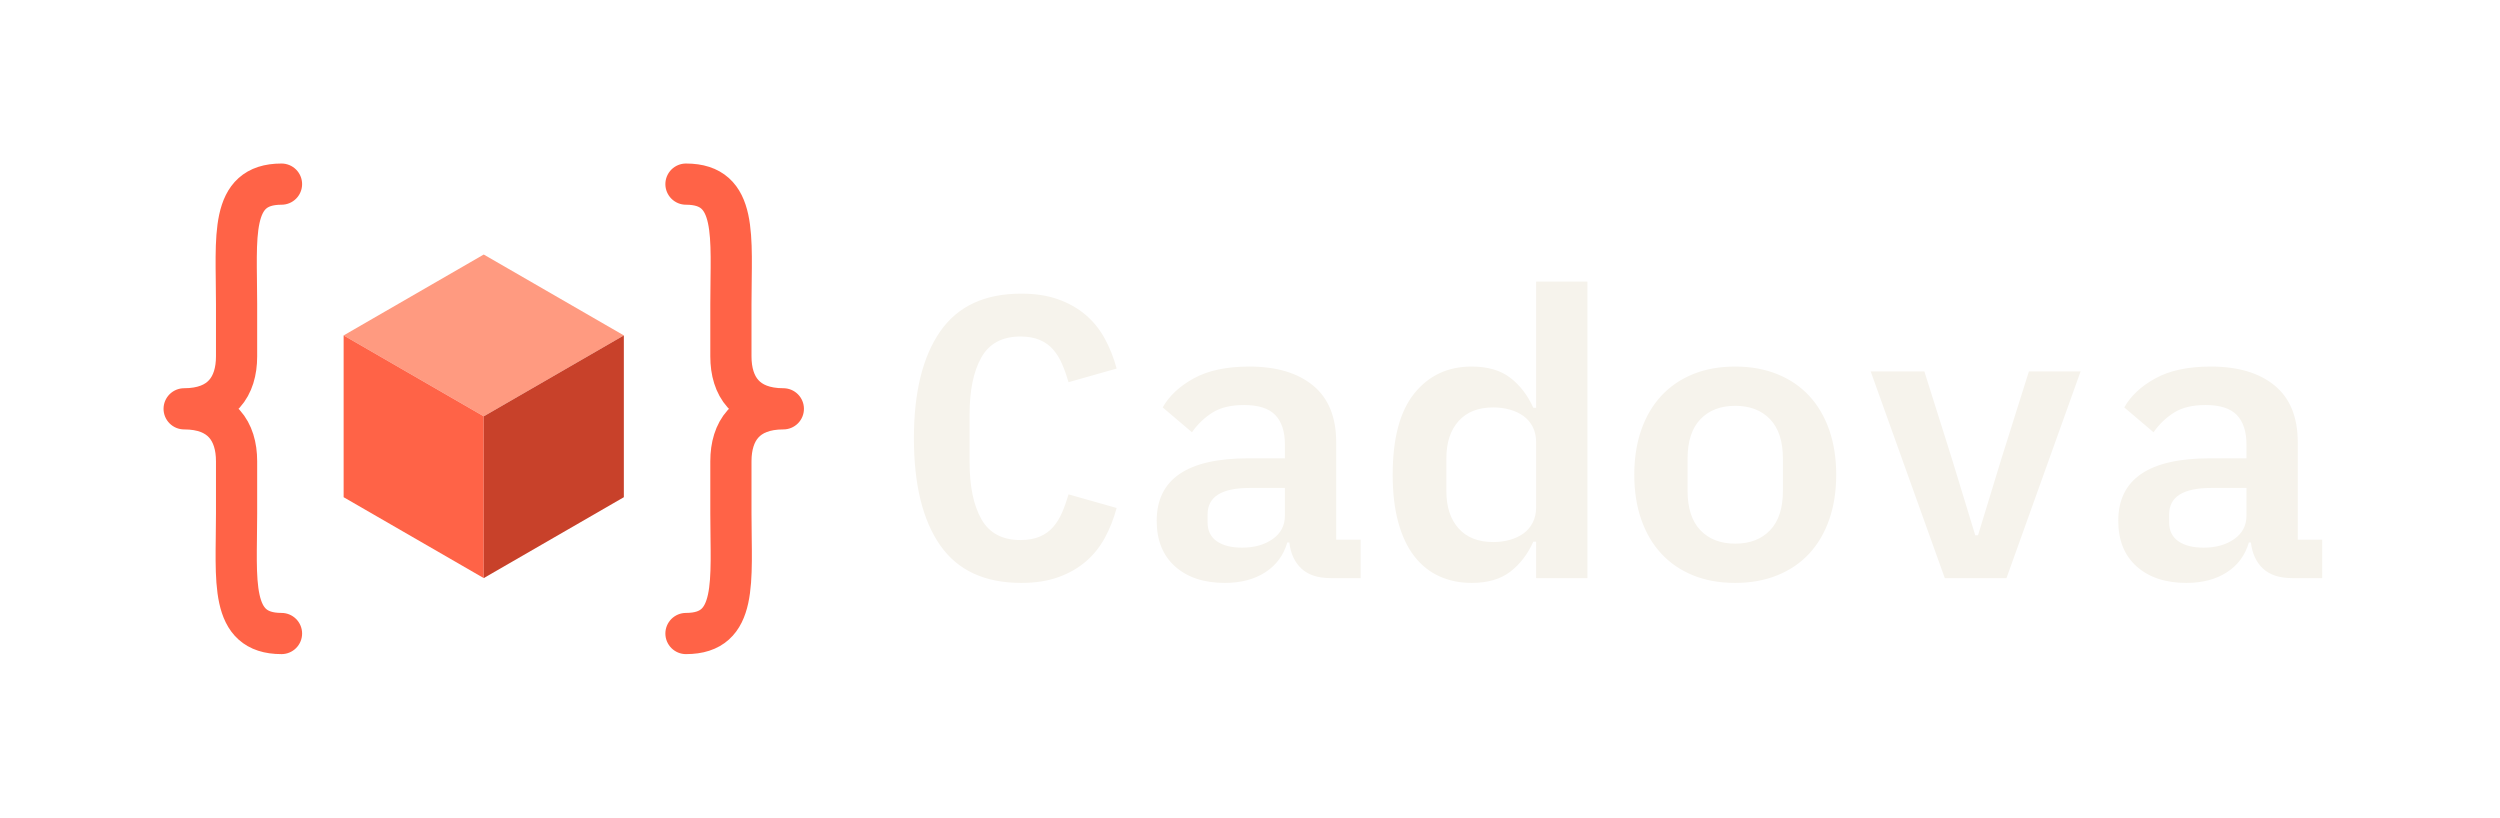
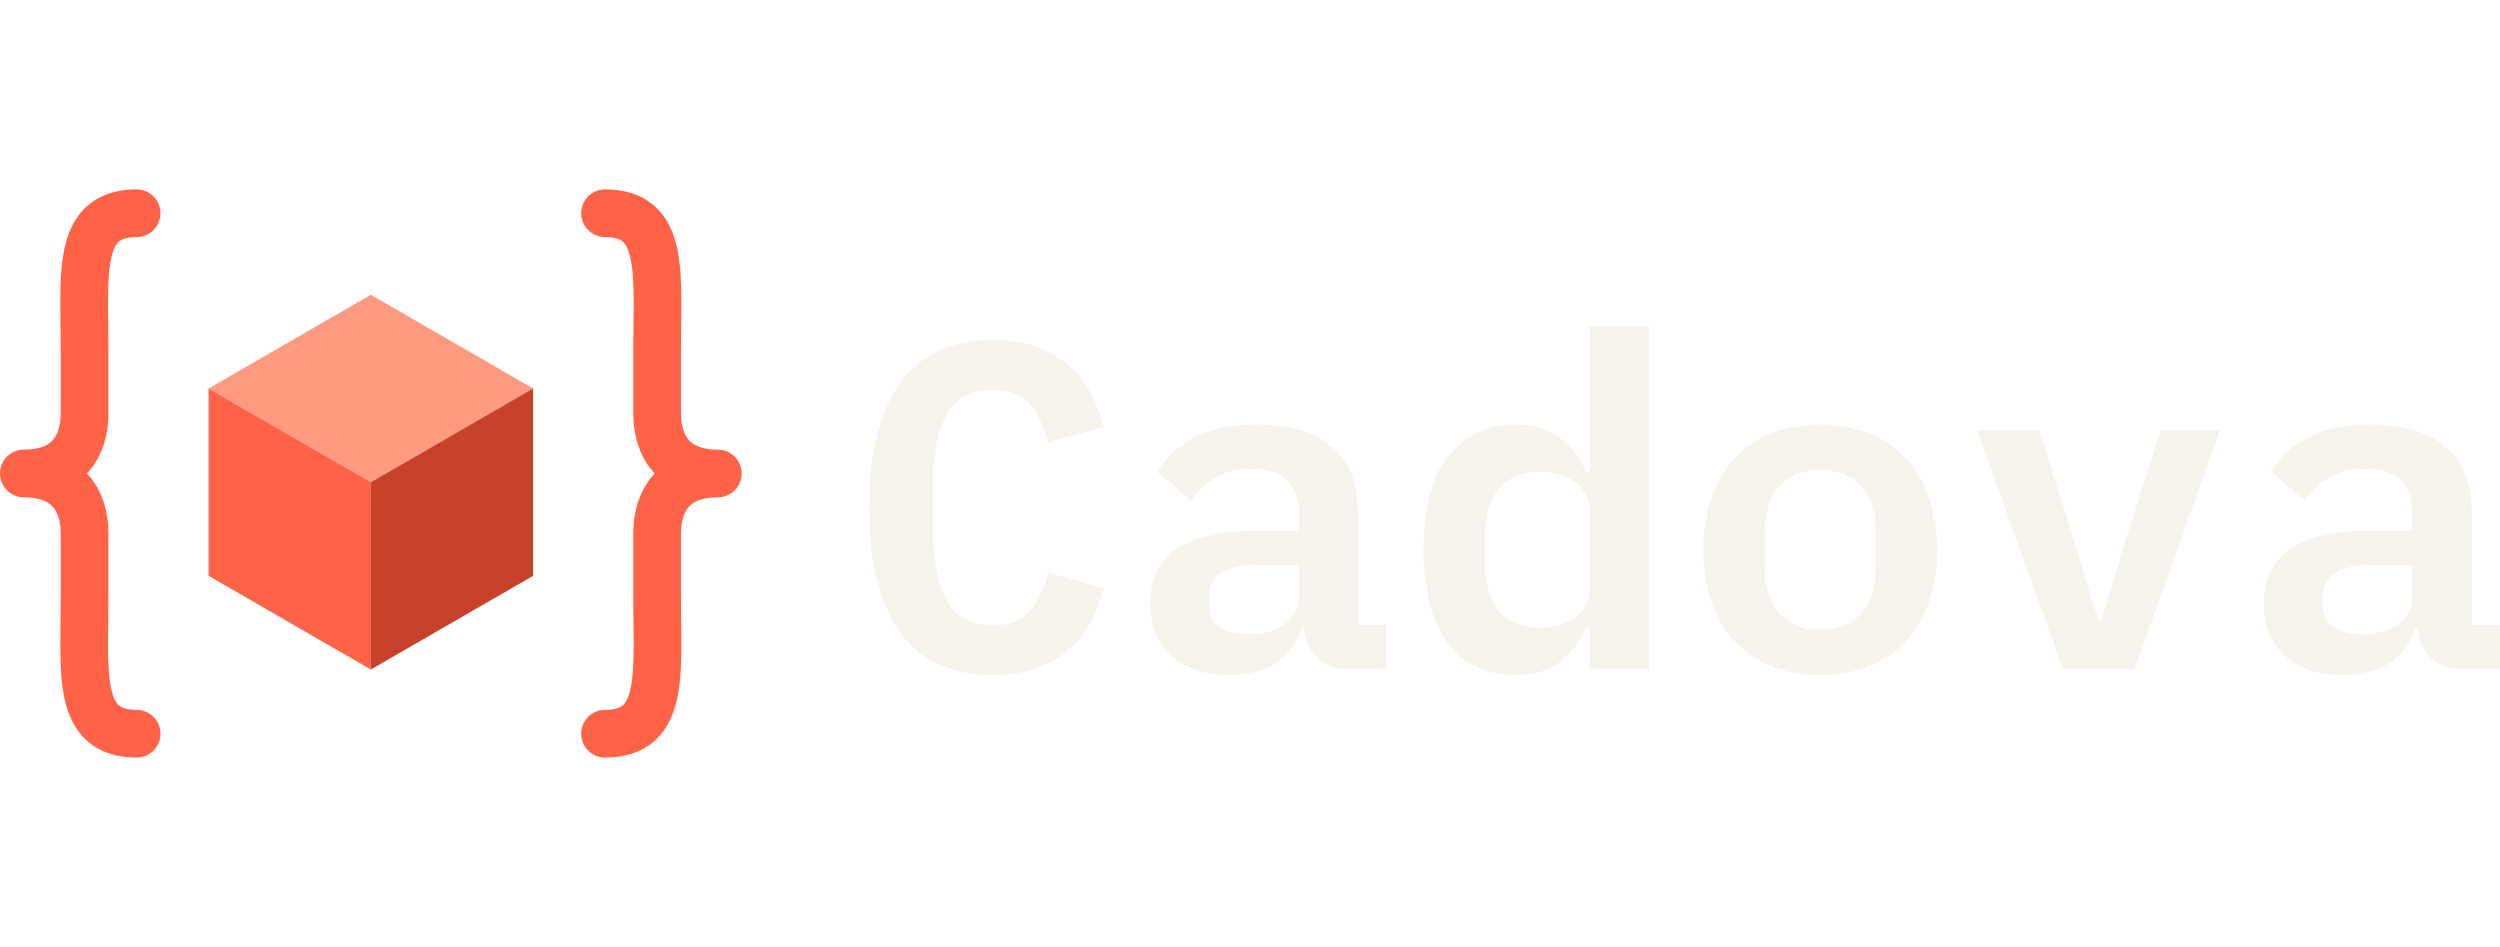
- <svg xmlns="http://www.w3.org/2000/svg" width="1223" height="400" viewBox="0 0 1223 400">
-   <g transform="translate(53.44,16.79) scale(3.6641)">
+ <svg xmlns="http://www.w3.org/2000/svg" width="1056.0" height="400" viewBox="0 0 1056.0 400">
+   <g transform="translate(-26.56,16.79) scale(3.6641)">
    <g fill="none" stroke="#FF6347" stroke-width="5.5" stroke-linecap="round" stroke-linejoin="round">
      <path transform="translate(-5.0,0)" d="M28,20 C21,20 22,27 22,36 L22,43 C22,47 20,50 15,50 C20,50 22,53 22,57 L22,64 C22,73 21,80 28,80" />
      <path transform="translate(5.0,0)" d="M72,20 C79,20 78,27 78,36 L78,43 C78,47 80,50 85,50 C80,50 78,53 78,57 L78,64 C78,73 79,80 72,80" />
    </g>
    <polygon points="50.0,29.4 68.706,40.2 50.0,51.0 31.294,40.2" fill="#FF9A80" />
    <polygon points="31.294,40.2 50.0,51.0 50.0,72.6 31.294,61.8" fill="#FF6347" />
    <polygon points="50.0,51.0 68.706,40.2 68.706,61.8 50.0,72.6" fill="#C8412A" />
  </g>
-   <path d="M499.61 285.161Q472.758 285.161 459.92 266.737Q447.082 248.313 447.082 214.405Q447.082 180.693 459.92 162.171Q472.758 143.649 499.61 143.649Q509.802 143.649 517.544 146.393Q525.286 149.137 530.97 153.939Q536.654 158.741 540.378 165.503Q544.102 172.265 546.258 180.301L522.738 186.965Q521.366 182.261 519.602 178.145Q517.838 174.029 515.192 170.991Q512.546 167.953 508.626 166.287Q504.706 164.621 499.218 164.621Q485.89 164.621 480.108 174.813Q474.326 185.005 474.326 202.645V226.165Q474.326 243.805 480.108 253.997Q485.89 264.189 499.218 264.189Q504.706 264.189 508.626 262.523Q512.546 260.857 515.192 257.819Q517.838 254.781 519.602 250.665Q521.366 246.549 522.738 241.845L546.258 248.509Q544.102 256.545 540.378 263.307Q536.654 270.069 530.97 274.871Q525.286 279.673 517.544 282.417Q509.802 285.161 499.61 285.161Z M650.922 282.809Q641.71 282.809 636.712 278.203Q631.714 273.597 630.734 265.365H629.754Q627.01 274.773 618.974 279.967Q610.938 285.161 599.178 285.161Q583.89 285.161 574.874 277.125Q565.858 269.089 565.858 254.781Q565.858 224.205 610.742 224.205H628.578V217.541Q628.578 207.937 623.874 203.037Q619.17 198.137 608.586 198.137Q598.982 198.137 593.102 201.861Q587.222 205.585 583.106 211.465L568.798 199.313Q573.502 190.885 583.988 185.103Q594.474 179.321 611.134 179.321Q631.126 179.321 642.396 188.631Q653.666 197.941 653.666 216.365V263.993H665.622V282.809ZM607.606 267.913Q616.622 267.913 622.6 263.699Q628.578 259.485 628.578 252.233V238.709H611.33Q590.75 238.709 590.75 251.645V255.565Q590.75 261.641 595.258 264.777Q599.766 267.913 607.606 267.913Z M751.47 264.973H750.098Q745.982 274.185 738.828 279.673Q731.674 285.161 719.914 285.161Q711.29 285.161 704.136 281.927Q696.982 278.693 691.886 272.127Q686.79 265.561 684.046 255.565Q681.302 245.569 681.302 232.241Q681.302 205.585 691.886 192.453Q702.47 179.321 719.914 179.321Q731.674 179.321 738.828 184.809Q745.982 190.297 750.098 199.509H751.47V137.769H776.558V282.809H751.47ZM730.498 265.169Q734.81 265.169 738.632 264.091Q742.454 263.013 745.296 260.955Q748.138 258.897 749.804 255.663Q751.47 252.429 751.47 248.117V216.365Q751.47 212.053 749.804 208.819Q748.138 205.585 745.296 203.527Q742.454 201.469 738.632 200.391Q734.81 199.313 730.498 199.313Q719.522 199.313 713.544 205.977Q707.566 212.641 707.566 224.205V240.277Q707.566 251.841 713.544 258.505Q719.522 265.169 730.498 265.169Z M848.882 285.161Q837.318 285.161 828.204 281.437Q819.09 277.713 812.72 270.853Q806.35 263.993 802.92 254.193Q799.49 244.393 799.49 232.241Q799.49 220.089 802.92 210.289Q806.35 200.489 812.72 193.629Q819.09 186.769 828.204 183.045Q837.318 179.321 848.882 179.321Q860.25 179.321 869.462 183.045Q878.674 186.769 885.044 193.629Q891.414 200.489 894.844 210.289Q898.274 220.089 898.274 232.241Q898.274 244.393 894.844 254.193Q891.414 263.993 885.044 270.853Q878.674 277.713 869.462 281.437Q860.25 285.161 848.882 285.161ZM848.882 265.953Q859.662 265.953 865.934 259.387Q872.206 252.821 872.206 240.081V224.401Q872.206 211.661 865.934 205.095Q859.662 198.529 848.882 198.529Q838.102 198.529 831.83 205.095Q825.558 211.661 825.558 224.401V240.081Q825.558 252.821 831.83 259.387Q838.102 265.953 848.882 265.953Z M951.39 282.809 915.13 181.673H941.394L954.918 224.597L966.286 261.837H967.658L979.026 224.597L992.55 181.673H1017.834L981.574 282.809Z M1121.322 282.809Q1112.11 282.809 1107.112 278.203Q1102.114 273.597 1101.134 265.365H1100.154Q1097.41 274.773 1089.374 279.967Q1081.338 285.161 1069.578 285.161Q1054.29 285.161 1045.274 277.125Q1036.258 269.089 1036.258 254.781Q1036.258 224.205 1081.142 224.205H1098.978V217.541Q1098.978 207.937 1094.274 203.037Q1089.57 198.137 1078.986 198.137Q1069.382 198.137 1063.502 201.861Q1057.622 205.585 1053.506 211.465L1039.198 199.313Q1043.902 190.885 1054.388 185.103Q1064.874 179.321 1081.534 179.321Q1101.526 179.321 1112.796 188.631Q1124.066 197.941 1124.066 216.365V263.993H1136.022V282.809ZM1078.006 267.913Q1087.022 267.913 1093 263.699Q1098.978 259.485 1098.978 252.233V238.709H1081.73Q1061.15 238.709 1061.15 251.645V255.565Q1061.15 261.641 1065.658 264.777Q1070.166 267.913 1078.006 267.913Z" fill="#F6F3EC" />
+   <path d="M419.61 285.161Q392.758 285.161 379.92 266.737Q367.082 248.313 367.082 214.405Q367.082 180.693 379.92 162.171Q392.758 143.649 419.61 143.649Q429.802 143.649 437.544 146.393Q445.286 149.137 450.97 153.939Q456.654 158.741 460.378 165.503Q464.102 172.265 466.258 180.301L442.738 186.965Q441.366 182.261 439.602 178.145Q437.838 174.029 435.192 170.991Q432.546 167.953 428.626 166.287Q424.706 164.621 419.218 164.621Q405.89 164.621 400.108 174.813Q394.326 185.005 394.326 202.645V226.165Q394.326 243.805 400.108 253.997Q405.89 264.189 419.218 264.189Q424.706 264.189 428.626 262.523Q432.546 260.857 435.192 257.819Q437.838 254.781 439.602 250.665Q441.366 246.549 442.738 241.845L466.258 248.509Q464.102 256.545 460.378 263.307Q456.654 270.069 450.97 274.871Q445.286 279.673 437.544 282.417Q429.802 285.161 419.61 285.161Z M570.922 282.809Q561.71 282.809 556.712 278.203Q551.714 273.597 550.734 265.365H549.754Q547.01 274.773 538.974 279.967Q530.938 285.161 519.178 285.161Q503.89 285.161 494.874 277.125Q485.858 269.089 485.858 254.781Q485.858 224.205 530.742 224.205H548.578V217.541Q548.578 207.937 543.874 203.037Q539.17 198.137 528.586 198.137Q518.982 198.137 513.102 201.861Q507.222 205.585 503.106 211.465L488.798 199.313Q493.502 190.885 503.988 185.103Q514.474 179.321 531.134 179.321Q551.126 179.321 562.396 188.631Q573.666 197.941 573.666 216.365V263.993H585.622V282.809ZM527.606 267.913Q536.622 267.913 542.6 263.699Q548.578 259.485 548.578 252.233V238.709H531.33Q510.75 238.709 510.75 251.645V255.565Q510.75 261.641 515.258 264.777Q519.766 267.913 527.606 267.913Z M671.47 264.973H670.098Q665.982 274.185 658.828 279.673Q651.674 285.161 639.914 285.161Q631.29 285.161 624.136 281.927Q616.982 278.693 611.886 272.127Q606.79 265.561 604.046 255.565Q601.302 245.569 601.302 232.241Q601.302 205.585 611.886 192.453Q622.47 179.321 639.914 179.321Q651.674 179.321 658.828 184.809Q665.982 190.297 670.098 199.509H671.47V137.769H696.558V282.809H671.47ZM650.498 265.169Q654.81 265.169 658.632 264.091Q662.454 263.013 665.296 260.955Q668.138 258.897 669.804 255.663Q671.47 252.429 671.47 248.117V216.365Q671.47 212.053 669.804 208.819Q668.138 205.585 665.296 203.527Q662.454 201.469 658.632 200.391Q654.81 199.313 650.498 199.313Q639.522 199.313 633.544 205.977Q627.566 212.641 627.566 224.205V240.277Q627.566 251.841 633.544 258.505Q639.522 265.169 650.498 265.169Z M768.882 285.161Q757.318 285.161 748.204 281.437Q739.09 277.713 732.72 270.853Q726.35 263.993 722.92 254.193Q719.49 244.393 719.49 232.241Q719.49 220.089 722.92 210.289Q726.35 200.489 732.72 193.629Q739.09 186.769 748.204 183.045Q757.318 179.321 768.882 179.321Q780.25 179.321 789.462 183.045Q798.674 186.769 805.044 193.629Q811.414 200.489 814.844 210.289Q818.274 220.089 818.274 232.241Q818.274 244.393 814.844 254.193Q811.414 263.993 805.044 270.853Q798.674 277.713 789.462 281.437Q780.25 285.161 768.882 285.161ZM768.882 265.953Q779.662 265.953 785.934 259.387Q792.206 252.821 792.206 240.081V224.401Q792.206 211.661 785.934 205.095Q779.662 198.529 768.882 198.529Q758.102 198.529 751.83 205.095Q745.558 211.661 745.558 224.401V240.081Q745.558 252.821 751.83 259.387Q758.102 265.953 768.882 265.953Z M871.39 282.809 835.13 181.673H861.394L874.918 224.597L886.286 261.837H887.658L899.026 224.597L912.55 181.673H937.834L901.574 282.809Z M1041.322 282.809Q1032.11 282.809 1027.112 278.203Q1022.114 273.597 1021.134 265.365H1020.154Q1017.41 274.773 1009.374 279.967Q1001.338 285.161 989.578 285.161Q974.29 285.161 965.274 277.125Q956.258 269.089 956.258 254.781Q956.258 224.205 1001.142 224.205H1018.978V217.541Q1018.978 207.937 1014.274 203.037Q1009.57 198.137 998.986 198.137Q989.382 198.137 983.502 201.861Q977.622 205.585 973.506 211.465L959.198 199.313Q963.902 190.885 974.388 185.103Q984.874 179.321 1001.534 179.321Q1021.526 179.321 1032.796 188.631Q1044.066 197.941 1044.066 216.365V263.993H1056.022V282.809ZM998.006 267.913Q1007.022 267.913 1013 263.699Q1018.978 259.485 1018.978 252.233V238.709H1001.73Q981.15 238.709 981.15 251.645V255.565Q981.15 261.641 985.658 264.777Q990.166 267.913 998.006 267.913Z" fill="#F6F3EC" />
</svg>
